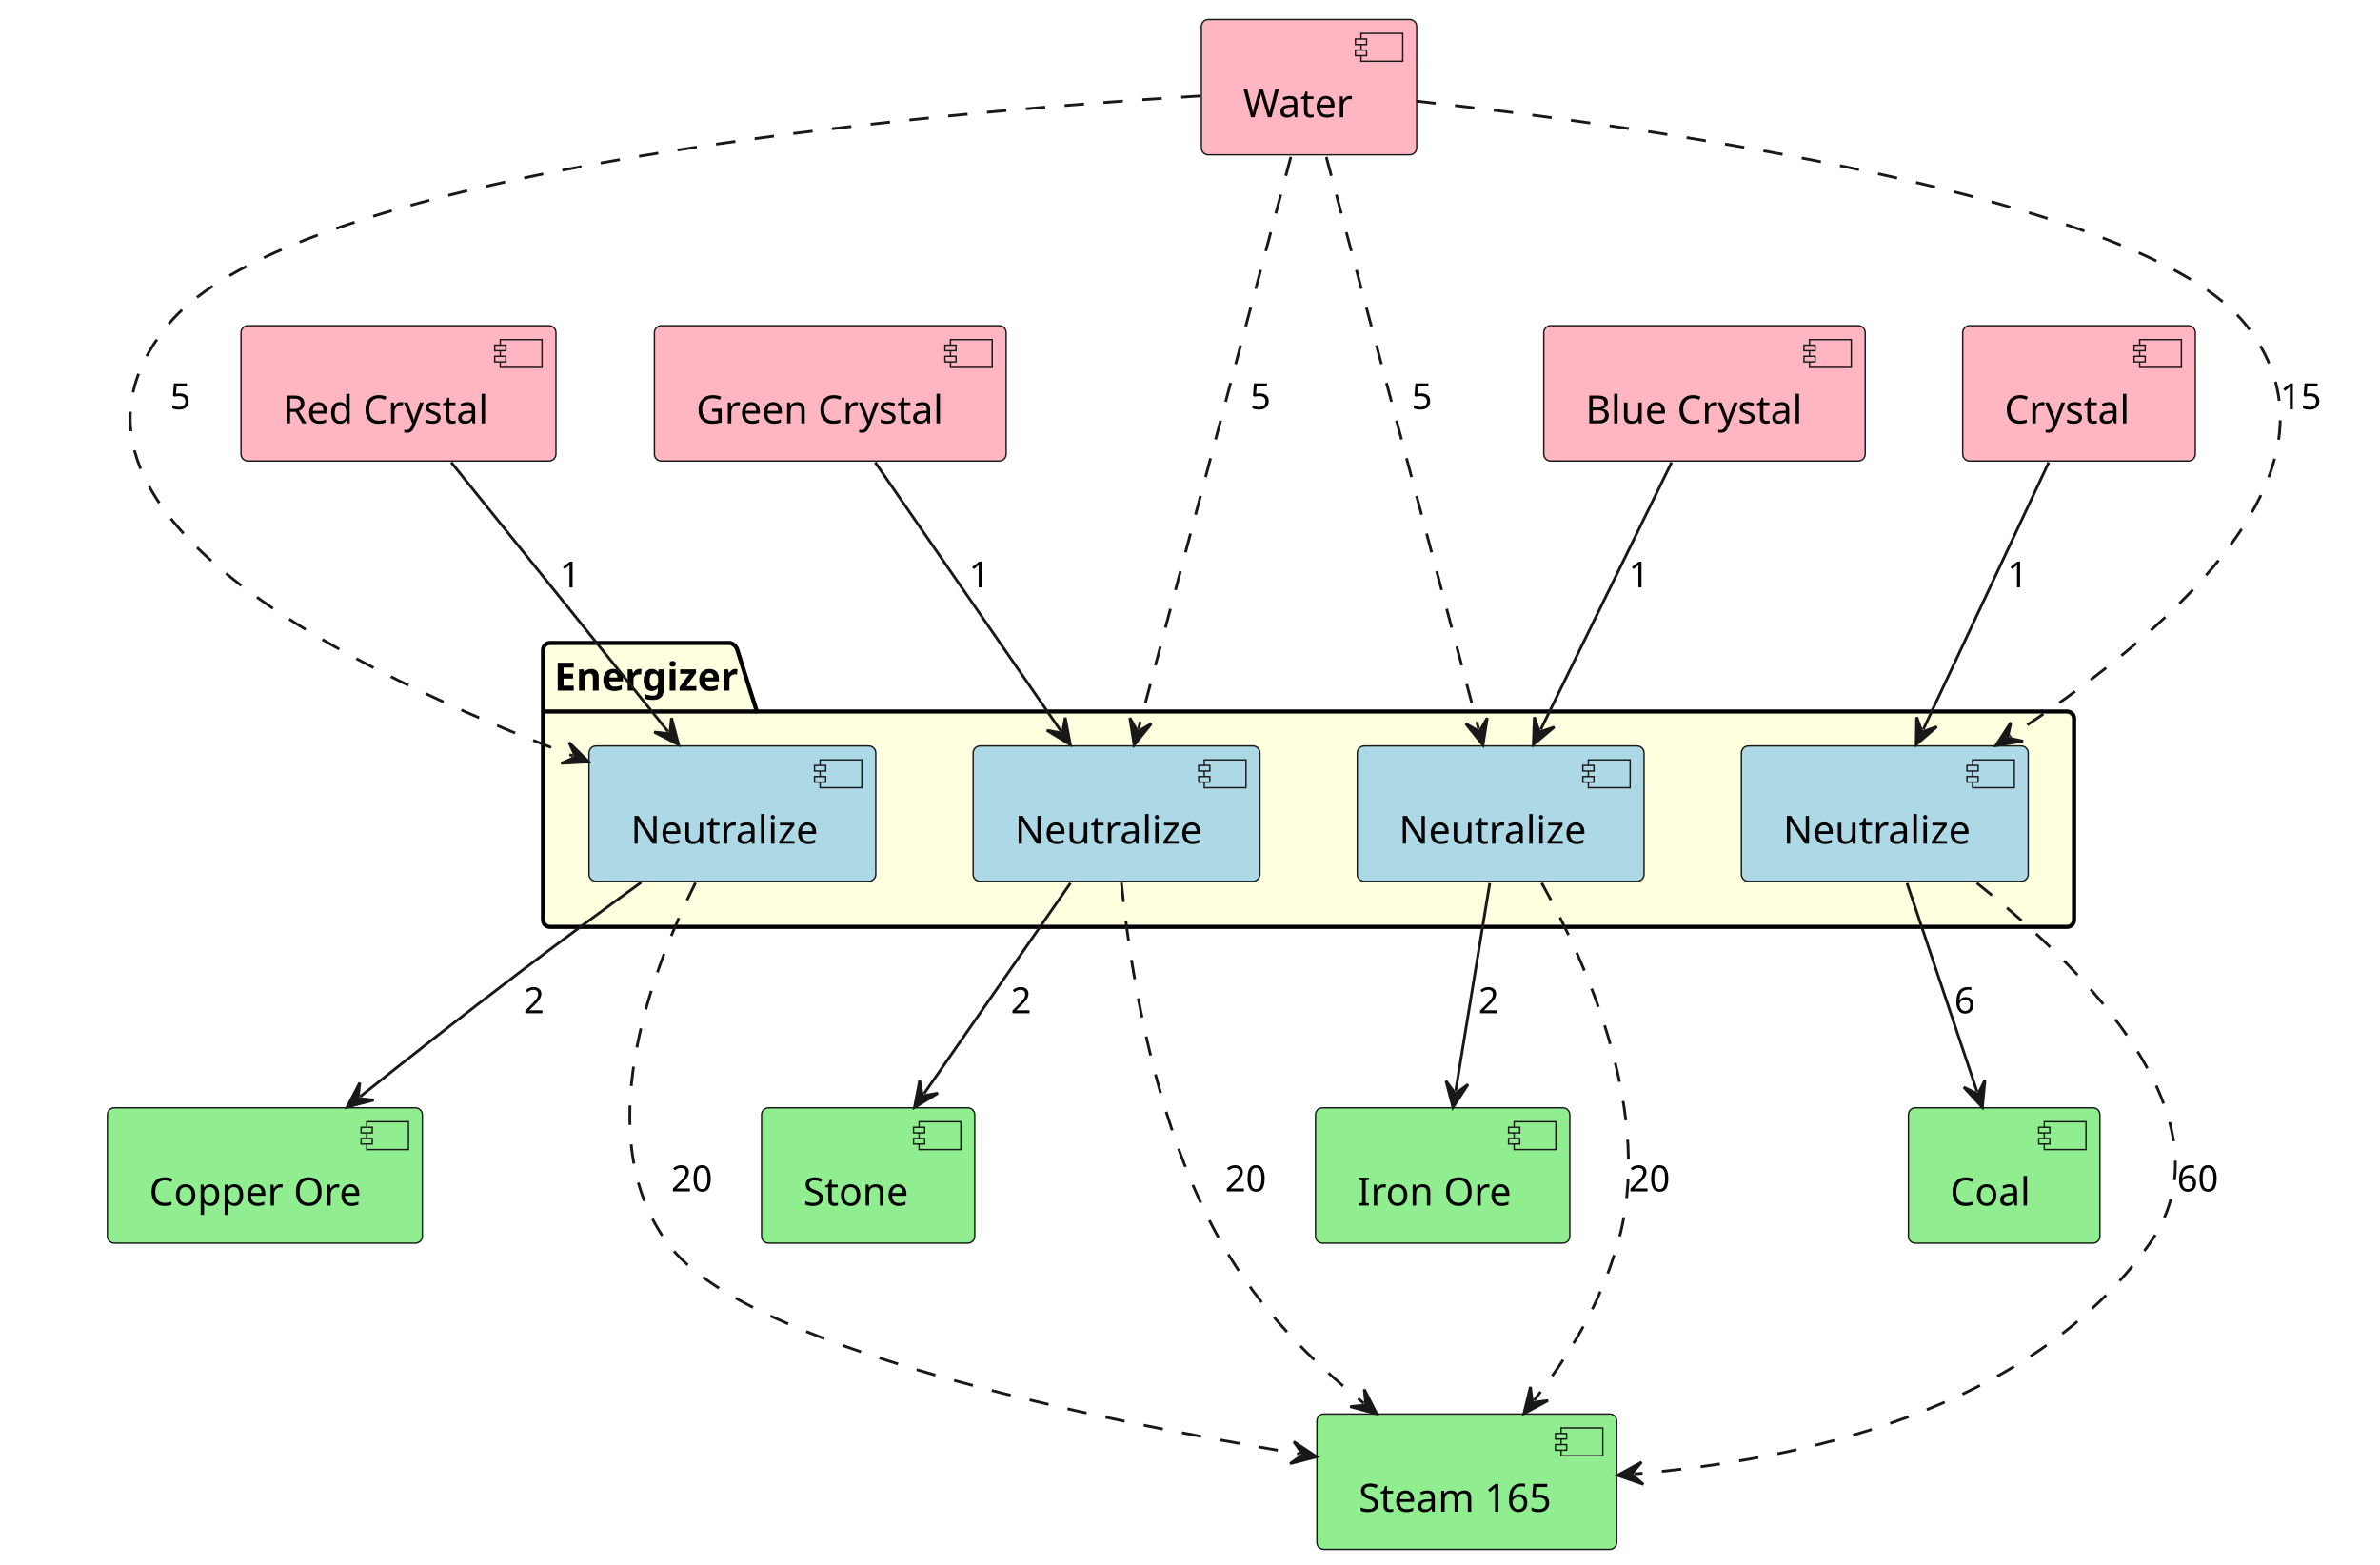
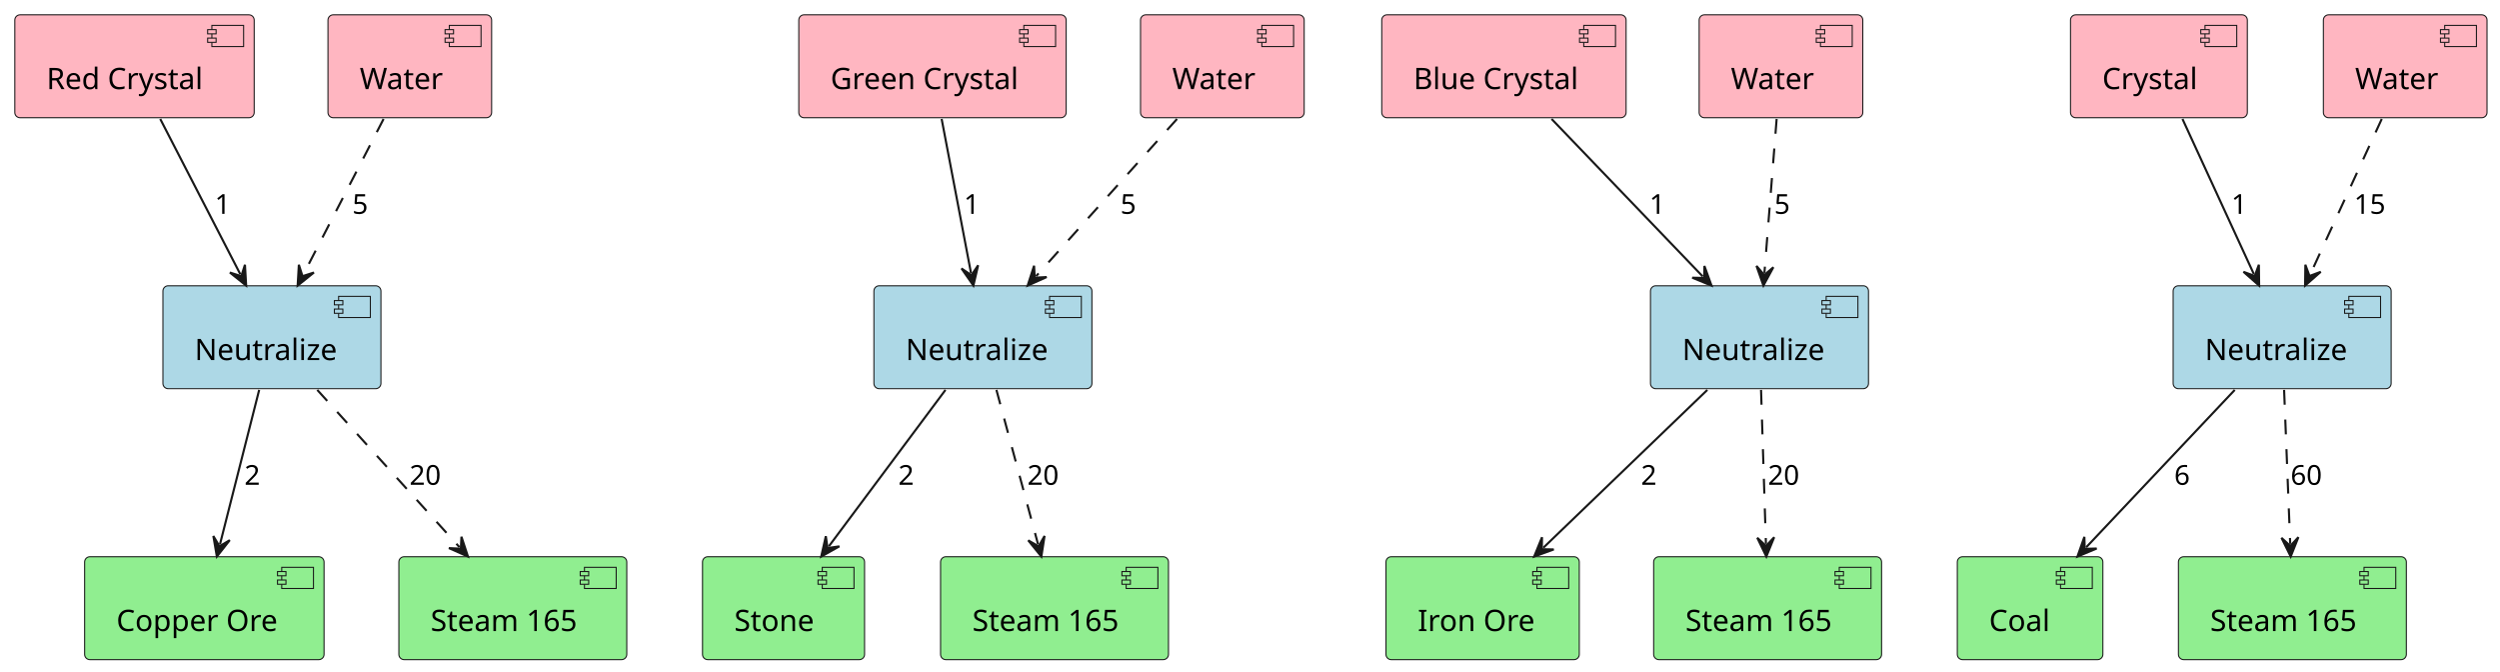
- <svg xmlns="http://www.w3.org/2000/svg" contentStyleType="text/css" data-diagram-type="DESCRIPTION" height="562px" preserveAspectRatio="none" style="width:855px;height:562px;background:#FFFFFF;" version="1.1" viewBox="0 0 855 562" width="855px" zoomAndPan="magnify">
+ <svg xmlns="http://www.w3.org/2000/svg" contentStyleType="text/css" data-diagram-type="DESCRIPTION" height="317px" preserveAspectRatio="none" style="width:1181px;height:317px;background:#FFFFFF;" version="1.1" viewBox="0 0 1181 317" width="1181px" zoomAndPan="magnify">
  <defs />
  <g>
-     <g class="cluster" data-entity="Energizer" data-source-line="18" data-uid="ent0012" id="cluster_Energizer">
-       <path d="M197.59,231 L262.39,231 A3.75,3.75 0 0 1 264.89,233.5 L271.89,255.621 L742.59,255.621 A2.5,2.5 0 0 1 745.09,258.121 L745.09,330.5 A2.5,2.5 0 0 1 742.59,333 L197.59,333 A2.5,2.5 0 0 1 195.09,330.5 L195.09,233.5 A2.5,2.5 0 0 1 197.59,231" fill="#FFFFE0" style="stroke:#000000;stroke-width:1.5;" />
-       <line style="stroke:#000000;stroke-width:1.5;" x1="195.09" x2="271.89" y1="255.621" y2="255.621" />
-       <text fill="#000000" font-family="sans-serif" font-size="14" font-weight="bold" lengthAdjust="spacing" textLength="63.8" x="199.09" y="248.107">Energizer</text>
-     </g>
-     <g class="entity" data-entity="NR" data-source-line="19" data-uid="ent0013" id="entity_NR">
-       <rect fill="#ADD8E6" height="48.621" rx="2.5" ry="2.5" style="stroke:#181818;stroke-width:0.5;" width="103.027" x="211.59" y="268" />
-       <rect fill="#ADD8E6" height="10" style="stroke:#181818;stroke-width:0.5;" width="15" x="294.617" y="273" />
-       <rect fill="#ADD8E6" height="2" style="stroke:#181818;stroke-width:0.5;" width="4" x="292.617" y="275" />
-       <rect fill="#ADD8E6" height="2" style="stroke:#181818;stroke-width:0.5;" width="4" x="292.617" y="279" />
-       <text fill="#000000" font-family="sans-serif" font-size="14" lengthAdjust="spacing" textLength="63.027" x="226.59" y="303.107">Neutralize</text>
-     </g>
-     <g class="entity" data-entity="NG" data-source-line="20" data-uid="ent0014" id="entity_NG">
-       <rect fill="#ADD8E6" height="48.621" rx="2.5" ry="2.5" style="stroke:#181818;stroke-width:0.5;" width="103.027" x="349.59" y="268" />
-       <rect fill="#ADD8E6" height="10" style="stroke:#181818;stroke-width:0.5;" width="15" x="432.617" y="273" />
-       <rect fill="#ADD8E6" height="2" style="stroke:#181818;stroke-width:0.5;" width="4" x="430.617" y="275" />
-       <rect fill="#ADD8E6" height="2" style="stroke:#181818;stroke-width:0.5;" width="4" x="430.617" y="279" />
-       <text fill="#000000" font-family="sans-serif" font-size="14" lengthAdjust="spacing" textLength="63.027" x="364.59" y="303.107">Neutralize</text>
-     </g>
-     <g class="entity" data-entity="NB" data-source-line="21" data-uid="ent0015" id="entity_NB">
-       <rect fill="#ADD8E6" height="48.621" rx="2.5" ry="2.5" style="stroke:#181818;stroke-width:0.5;" width="103.027" x="487.59" y="268" />
-       <rect fill="#ADD8E6" height="10" style="stroke:#181818;stroke-width:0.5;" width="15" x="570.617" y="273" />
-       <rect fill="#ADD8E6" height="2" style="stroke:#181818;stroke-width:0.5;" width="4" x="568.617" y="275" />
-       <rect fill="#ADD8E6" height="2" style="stroke:#181818;stroke-width:0.5;" width="4" x="568.617" y="279" />
-       <text fill="#000000" font-family="sans-serif" font-size="14" lengthAdjust="spacing" textLength="63.027" x="502.59" y="303.107">Neutralize</text>
-     </g>
-     <g class="entity" data-entity="NC" data-source-line="22" data-uid="ent0016" id="entity_NC">
-       <rect fill="#ADD8E6" height="48.621" rx="2.5" ry="2.5" style="stroke:#181818;stroke-width:0.5;" width="103.027" x="625.59" y="268" />
-       <rect fill="#ADD8E6" height="10" style="stroke:#181818;stroke-width:0.5;" width="15" x="708.617" y="273" />
-       <rect fill="#ADD8E6" height="2" style="stroke:#181818;stroke-width:0.5;" width="4" x="706.617" y="275" />
-       <rect fill="#ADD8E6" height="2" style="stroke:#181818;stroke-width:0.5;" width="4" x="706.617" y="279" />
-       <text fill="#000000" font-family="sans-serif" font-size="14" lengthAdjust="spacing" textLength="63.027" x="640.59" y="303.107">Neutralize</text>
-     </g>
    <g class="entity" data-entity="RC" data-source-line="6" data-uid="ent0002" id="entity_RC">
-       <rect fill="#FFB6C1" height="48.621" rx="2.5" ry="2.5" style="stroke:#181818;stroke-width:0.5;" width="113.131" x="86.59" y="117" />
-       <rect fill="#FFB6C1" height="10" style="stroke:#181818;stroke-width:0.5;" width="15" x="179.721" y="122" />
-       <rect fill="#FFB6C1" height="2" style="stroke:#181818;stroke-width:0.5;" width="4" x="177.721" y="124" />
-       <rect fill="#FFB6C1" height="2" style="stroke:#181818;stroke-width:0.5;" width="4" x="177.721" y="128" />
-       <text fill="#000000" font-family="sans-serif" font-size="14" lengthAdjust="spacing" textLength="73.131" x="101.59" y="152.107">Red Crystal</text>
+       <rect fill="#FFB6C1" height="48.621" rx="2.5" ry="2.5" style="stroke:#181818;stroke-width:0.5;" width="113.131" x="7" y="7" />
+       <rect fill="#FFB6C1" height="10" style="stroke:#181818;stroke-width:0.5;" width="15" x="100.131" y="12" />
+       <rect fill="#FFB6C1" height="2" style="stroke:#181818;stroke-width:0.5;" width="4" x="98.131" y="14" />
+       <rect fill="#FFB6C1" height="2" style="stroke:#181818;stroke-width:0.5;" width="4" x="98.131" y="18" />
+       <text fill="#000000" font-family="sans-serif" font-size="14" lengthAdjust="spacing" textLength="73.131" x="22" y="42.107">Red Crystal</text>
    </g>
    <g class="entity" data-entity="GC" data-source-line="7" data-uid="ent0003" id="entity_GC">
-       <rect fill="#FFB6C1" height="48.621" rx="2.5" ry="2.5" style="stroke:#181818;stroke-width:0.5;" width="126.358" x="235.09" y="117" />
-       <rect fill="#FFB6C1" height="10" style="stroke:#181818;stroke-width:0.5;" width="15" x="341.448" y="122" />
-       <rect fill="#FFB6C1" height="2" style="stroke:#181818;stroke-width:0.5;" width="4" x="339.448" y="124" />
-       <rect fill="#FFB6C1" height="2" style="stroke:#181818;stroke-width:0.5;" width="4" x="339.448" y="128" />
-       <text fill="#000000" font-family="sans-serif" font-size="14" lengthAdjust="spacing" textLength="86.358" x="250.09" y="152.107">Green Crystal</text>
+       <rect fill="#FFB6C1" height="48.621" rx="2.5" ry="2.5" style="stroke:#181818;stroke-width:0.5;" width="126.358" x="377.5" y="7" />
+       <rect fill="#FFB6C1" height="10" style="stroke:#181818;stroke-width:0.5;" width="15" x="483.858" y="12" />
+       <rect fill="#FFB6C1" height="2" style="stroke:#181818;stroke-width:0.5;" width="4" x="481.858" y="14" />
+       <rect fill="#FFB6C1" height="2" style="stroke:#181818;stroke-width:0.5;" width="4" x="481.858" y="18" />
+       <text fill="#000000" font-family="sans-serif" font-size="14" lengthAdjust="spacing" textLength="86.358" x="392.5" y="42.107">Green Crystal</text>
    </g>
    <g class="entity" data-entity="BC" data-source-line="8" data-uid="ent0004" id="entity_BC">
-       <rect fill="#FFB6C1" height="48.621" rx="2.5" ry="2.5" style="stroke:#181818;stroke-width:0.5;" width="115.469" x="554.59" y="117" />
-       <rect fill="#FFB6C1" height="10" style="stroke:#181818;stroke-width:0.5;" width="15" x="650.059" y="122" />
-       <rect fill="#FFB6C1" height="2" style="stroke:#181818;stroke-width:0.5;" width="4" x="648.059" y="124" />
-       <rect fill="#FFB6C1" height="2" style="stroke:#181818;stroke-width:0.5;" width="4" x="648.059" y="128" />
-       <text fill="#000000" font-family="sans-serif" font-size="14" lengthAdjust="spacing" textLength="75.469" x="569.59" y="152.107">Blue Crystal</text>
+       <rect fill="#FFB6C1" height="48.621" rx="2.5" ry="2.5" style="stroke:#181818;stroke-width:0.5;" width="115.469" x="653" y="7" />
+       <rect fill="#FFB6C1" height="10" style="stroke:#181818;stroke-width:0.5;" width="15" x="748.469" y="12" />
+       <rect fill="#FFB6C1" height="2" style="stroke:#181818;stroke-width:0.5;" width="4" x="746.469" y="14" />
+       <rect fill="#FFB6C1" height="2" style="stroke:#181818;stroke-width:0.5;" width="4" x="746.469" y="18" />
+       <text fill="#000000" font-family="sans-serif" font-size="14" lengthAdjust="spacing" textLength="75.469" x="668" y="42.107">Blue Crystal</text>
    </g>
    <g class="entity" data-entity="C" data-source-line="9" data-uid="ent0005" id="entity_C">
-       <rect fill="#FFB6C1" height="48.621" rx="2.5" ry="2.5" style="stroke:#181818;stroke-width:0.5;" width="83.559" x="705.09" y="117" />
-       <rect fill="#FFB6C1" height="10" style="stroke:#181818;stroke-width:0.5;" width="15" x="768.649" y="122" />
-       <rect fill="#FFB6C1" height="2" style="stroke:#181818;stroke-width:0.5;" width="4" x="766.649" y="124" />
-       <rect fill="#FFB6C1" height="2" style="stroke:#181818;stroke-width:0.5;" width="4" x="766.649" y="128" />
-       <text fill="#000000" font-family="sans-serif" font-size="14" lengthAdjust="spacing" textLength="43.559" x="720.09" y="152.107">Crystal</text>
-     </g>
-     <g class="entity" data-entity="W" data-source-line="10" data-uid="ent0006" id="entity_W">
-       <rect fill="#FFB6C1" height="48.621" rx="2.5" ry="2.5" style="stroke:#181818;stroke-width:0.5;" width="77.338" x="431.59" y="7" />
-       <rect fill="#FFB6C1" height="10" style="stroke:#181818;stroke-width:0.5;" width="15" x="488.928" y="12" />
-       <rect fill="#FFB6C1" height="2" style="stroke:#181818;stroke-width:0.5;" width="4" x="486.928" y="14" />
-       <rect fill="#FFB6C1" height="2" style="stroke:#181818;stroke-width:0.5;" width="4" x="486.928" y="18" />
-       <text fill="#000000" font-family="sans-serif" font-size="14" lengthAdjust="spacing" textLength="37.338" x="446.59" y="42.107">Water</text>
-     </g>
-     <g class="entity" data-entity="FE" data-source-line="12" data-uid="ent0007" id="entity_FE">
-       <rect fill="#90EE90" height="48.621" rx="2.5" ry="2.5" style="stroke:#181818;stroke-width:0.5;" width="91.352" x="472.59" y="398" />
-       <rect fill="#90EE90" height="10" style="stroke:#181818;stroke-width:0.5;" width="15" x="543.942" y="403" />
-       <rect fill="#90EE90" height="2" style="stroke:#181818;stroke-width:0.5;" width="4" x="541.942" y="405" />
-       <rect fill="#90EE90" height="2" style="stroke:#181818;stroke-width:0.5;" width="4" x="541.942" y="409" />
-       <text fill="#000000" font-family="sans-serif" font-size="14" lengthAdjust="spacing" textLength="51.352" x="487.59" y="433.107">Iron Ore</text>
-     </g>
-     <g class="entity" data-entity="CU" data-source-line="13" data-uid="ent0008" id="entity_CU">
-       <rect fill="#90EE90" height="48.621" rx="2.5" ry="2.5" style="stroke:#181818;stroke-width:0.5;" width="113.144" x="38.59" y="398" />
-       <rect fill="#90EE90" height="10" style="stroke:#181818;stroke-width:0.5;" width="15" x="131.734" y="403" />
-       <rect fill="#90EE90" height="2" style="stroke:#181818;stroke-width:0.5;" width="4" x="129.734" y="405" />
-       <rect fill="#90EE90" height="2" style="stroke:#181818;stroke-width:0.5;" width="4" x="129.734" y="409" />
-       <text fill="#000000" font-family="sans-serif" font-size="14" lengthAdjust="spacing" textLength="73.144" x="53.59" y="433.107">Copper Ore</text>
-     </g>
-     <g class="entity" data-entity="S" data-source-line="14" data-uid="ent0009" id="entity_S">
-       <rect fill="#90EE90" height="48.621" rx="2.5" ry="2.5" style="stroke:#181818;stroke-width:0.5;" width="76.586" x="273.59" y="398" />
-       <rect fill="#90EE90" height="10" style="stroke:#181818;stroke-width:0.5;" width="15" x="330.176" y="403" />
-       <rect fill="#90EE90" height="2" style="stroke:#181818;stroke-width:0.5;" width="4" x="328.176" y="405" />
-       <rect fill="#90EE90" height="2" style="stroke:#181818;stroke-width:0.5;" width="4" x="328.176" y="409" />
-       <text fill="#000000" font-family="sans-serif" font-size="14" lengthAdjust="spacing" textLength="36.586" x="288.59" y="433.107">Stone</text>
-     </g>
-     <g class="entity" data-entity="Ca" data-source-line="15" data-uid="ent0010" id="entity_Ca">
-       <rect fill="#90EE90" height="48.621" rx="2.5" ry="2.5" style="stroke:#181818;stroke-width:0.5;" width="68.793" x="685.59" y="398" />
-       <rect fill="#90EE90" height="10" style="stroke:#181818;stroke-width:0.5;" width="15" x="734.383" y="403" />
-       <rect fill="#90EE90" height="2" style="stroke:#181818;stroke-width:0.5;" width="4" x="732.383" y="405" />
-       <rect fill="#90EE90" height="2" style="stroke:#181818;stroke-width:0.5;" width="4" x="732.383" y="409" />
-       <text fill="#000000" font-family="sans-serif" font-size="14" lengthAdjust="spacing" textLength="28.793" x="700.59" y="433.107">Coal</text>
-     </g>
-     <g class="entity" data-entity="PA" data-source-line="16" data-uid="ent0011" id="entity_PA">
-       <rect fill="#90EE90" height="48.621" rx="2.5" ry="2.5" style="stroke:#181818;stroke-width:0.5;" width="107.71" x="473.09" y="508" />
-       <rect fill="#90EE90" height="10" style="stroke:#181818;stroke-width:0.5;" width="15" x="560.8" y="513" />
-       <rect fill="#90EE90" height="2" style="stroke:#181818;stroke-width:0.5;" width="4" x="558.8" y="515" />
-       <rect fill="#90EE90" height="2" style="stroke:#181818;stroke-width:0.5;" width="4" x="558.8" y="519" />
-       <text fill="#000000" font-family="sans-serif" font-size="14" lengthAdjust="spacing" textLength="67.71" x="488.09" y="543.107">Steam 165</text>
-     </g>
-     <g class="link" data-entity-1="RC" data-entity-2="NR" data-source-line="25" data-uid="lnk17" id="link_RC_NR">
-       <path d="M162.1,166.11 C184.44,193.85 217.536,234.937 240.006,262.837" fill="none" id="RC-to-NR" style="stroke:#181818;stroke-width:1;" />
-       <polygon fill="#181818" points="243.77,267.51,241.24,257.992,240.634,263.616,235.01,263.01,243.77,267.51" style="stroke:#181818;stroke-width:1;" />
-       <text fill="#000000" font-family="sans-serif" font-size="13" lengthAdjust="spacing" textLength="7.23" x="201.09" y="211.028">1</text>
-     </g>
-     <g class="link" data-entity-1="GC" data-entity-2="NG" data-source-line="26" data-uid="lnk18" id="link_GC_NG">
-       <path d="M314.41,166.11 C333.58,193.85 361.809,234.674 381.089,262.574" fill="none" id="GC-to-NG" style="stroke:#181818;stroke-width:1;" />
-       <polygon fill="#181818" points="384.5,267.51,382.674,257.832,381.658,263.397,376.093,262.38,384.5,267.51" style="stroke:#181818;stroke-width:1;" />
-       <text fill="#000000" font-family="sans-serif" font-size="13" lengthAdjust="spacing" textLength="7.23" x="348.09" y="211.028">1</text>
-     </g>
-     <g class="link" data-entity-1="BC" data-entity-2="NB" data-source-line="27" data-uid="lnk19" id="link_BC_NB">
-       <path d="M600.52,166.11 C586.93,193.85 567.15,234.222 553.48,262.122" fill="none" id="BC-to-NB" style="stroke:#181818;stroke-width:1;" />
-       <polygon fill="#181818" points="550.84,267.51,558.392,261.188,553.04,263.02,551.208,257.668,550.84,267.51" style="stroke:#181818;stroke-width:1;" />
-       <text fill="#000000" font-family="sans-serif" font-size="13" lengthAdjust="spacing" textLength="7.23" x="585.09" y="211.028">1</text>
-     </g>
-     <g class="link" data-entity-1="C" data-entity-2="NC" data-source-line="28" data-uid="lnk20" id="link_C_NC">
-       <path d="M736,166.11 C722.97,193.85 704.022,234.18 690.912,262.08" fill="none" id="C-to-NC" style="stroke:#181818;stroke-width:1;" />
-       <polygon fill="#181818" points="688.36,267.51,695.808,261.066,690.486,262.985,688.567,257.663,688.36,267.51" style="stroke:#181818;stroke-width:1;" />
-       <text fill="#000000" font-family="sans-serif" font-size="13" lengthAdjust="spacing" textLength="7.23" x="721.09" y="211.028">1</text>
-     </g>
-     <g class="link" data-entity-1="NR" data-entity-2="CU" data-source-line="30" data-uid="lnk21" id="link_NR_CU">
-       <path d="M230.35,317.01 C216.87,326.79 201.15,338.33 187.09,349 C166.03,364.98 147.322,379.691 129.402,393.971" fill="none" id="NR-to-CU" style="stroke:#181818;stroke-width:1;" />
-       <polygon fill="#181818" points="124.71,397.71,134.241,395.229,128.62,394.594,129.256,388.973,124.71,397.71" style="stroke:#181818;stroke-width:1;" />
-       <text fill="#000000" font-family="sans-serif" font-size="13" lengthAdjust="spacing" textLength="7.23" x="188.09" y="364.028">2</text>
-     </g>
-     <g class="link" data-entity-1="NG" data-entity-2="S" data-source-line="31" data-uid="lnk22" id="link_NG_S">
-       <path d="M384.56,317.28 C368.57,340.27 347.916,369.974 331.956,392.924" fill="none" id="NG-to-S" style="stroke:#181818;stroke-width:1;" />
-       <polygon fill="#181818" points="328.53,397.85,336.952,392.745,331.385,393.745,330.385,388.177,328.53,397.85" style="stroke:#181818;stroke-width:1;" />
-       <text fill="#000000" font-family="sans-serif" font-size="13" lengthAdjust="spacing" textLength="7.23" x="363.09" y="364.028">2</text>
-     </g>
-     <g class="link" data-entity-1="NB" data-entity-2="FE" data-source-line="32" data-uid="lnk23" id="link_NB_FE">
-       <path d="M535.19,317.28 C531.42,340.27 526.7,368.979 522.94,391.929" fill="none" id="NB-to-FE" style="stroke:#181818;stroke-width:1;" />
-       <polygon fill="#181818" points="521.97,397.85,527.372,389.615,522.778,392.916,519.478,388.322,521.97,397.85" style="stroke:#181818;stroke-width:1;" />
-       <text fill="#000000" font-family="sans-serif" font-size="13" lengthAdjust="spacing" textLength="7.23" x="531.09" y="364.028">2</text>
-     </g>
-     <g class="link" data-entity-1="NC" data-entity-2="Ca" data-source-line="33" data-uid="lnk24" id="link_NC_Ca">
-       <path d="M685.08,317.28 C692.8,340.27 702.529,369.212 710.239,392.162" fill="none" id="NC-to-Ca" style="stroke:#181818;stroke-width:1;" />
-       <polygon fill="#181818" points="712.15,397.85,713.076,388.045,710.558,393.11,705.492,390.592,712.15,397.85" style="stroke:#181818;stroke-width:1;" />
-       <text fill="#000000" font-family="sans-serif" font-size="13" lengthAdjust="spacing" textLength="7.23" x="702.09" y="364.028">6</text>
-     </g>
-     <g class="link" data-entity-1="NR" data-entity-2="PA" data-source-line="35" data-uid="lnk25" id="link_NR_PA">
-       <path d="M249.85,317.14 C233.58,349.72 211.44,408.7 240.09,447 C268.01,484.33 391.962,509.864 467.082,522.384" fill="none" id="NR-to-PA" style="stroke:#181818;stroke-width:1;stroke-dasharray:7,7;" />
-       <polygon fill="#181818" points="473,523.37,464.78,517.945,468.068,522.548,463.465,525.836,473,523.37" style="stroke:#181818;stroke-width:1;" />
-       <text fill="#000000" font-family="sans-serif" font-size="13" lengthAdjust="spacing" textLength="14.46" x="241.09" y="428.028">20</text>
-     </g>
-     <g class="link" data-entity-1="NG" data-entity-2="PA" data-source-line="36" data-uid="lnk26" id="link_NG_PA">
-       <path d="M402.85,317.12 C406.06,348.63 414.98,405.29 439.09,447 C452.98,471.02 471.043,488.807 489.913,504.137" fill="none" id="NG-to-PA" style="stroke:#181818;stroke-width:1;stroke-dasharray:7,7;" />
-       <polygon fill="#181818" points="494.57,507.92,490.107,499.14,490.689,504.767,485.062,505.35,494.57,507.92" style="stroke:#181818;stroke-width:1;" />
-       <text fill="#000000" font-family="sans-serif" font-size="13" lengthAdjust="spacing" textLength="14.46" x="440.09" y="428.028">20</text>
-     </g>
-     <g class="link" data-entity-1="NB" data-entity-2="PA" data-source-line="37" data-uid="lnk27" id="link_NB_PA">
-       <path d="M553.85,317.24 C570.74,347.46 594.46,401.25 581.09,447 C574.5,469.56 563.51,487.074 551.13,503.084" fill="none" id="NB-to-PA" style="stroke:#181818;stroke-width:1;stroke-dasharray:7,7;" />
-       <polygon fill="#181818" points="547.46,507.83,556.13,503.157,550.519,503.875,549.801,498.263,547.46,507.83" style="stroke:#181818;stroke-width:1;" />
-       <text fill="#000000" font-family="sans-serif" font-size="13" lengthAdjust="spacing" textLength="14.46" x="585.09" y="428.028">20</text>
-     </g>
-     <g class="link" data-entity-1="NC" data-entity-2="PA" data-source-line="38" data-uid="lnk28" id="link_NC_PA">
-       <path d="M710.16,317.26 C748.8,347.96 803.65,402.72 772.09,447 C728.86,507.63 645.109,524.692 587.069,529.522" fill="none" id="NC-to-PA" style="stroke:#181818;stroke-width:1;stroke-dasharray:7,7;" />
-       <polygon fill="#181818" points="581.09,530.02,590.391,533.26,586.073,529.605,589.727,525.287,581.09,530.02" style="stroke:#181818;stroke-width:1;" />
-       <text fill="#000000" font-family="sans-serif" font-size="13" lengthAdjust="spacing" textLength="14.46" x="782.09" y="428.028">60</text>
-     </g>
-     <g class="link" data-entity-1="W" data-entity-2="NR" data-source-line="40" data-uid="lnk29" id="link_W_NR">
-       <path d="M431.33,34.47 C338.33,40.09 106.8,59.68 60.09,117 C6,183.38 129.312,242.467 205.832,271.567" fill="none" id="W-to-NR" style="stroke:#181818;stroke-width:1;stroke-dasharray:7,7;" />
-       <polygon fill="#181818" points="211.44,273.7,204.45,266.762,206.767,271.923,201.606,274.24,211.44,273.7" style="stroke:#181818;stroke-width:1;" />
-       <text fill="#000000" font-family="sans-serif" font-size="13" lengthAdjust="spacing" textLength="7.23" x="61.09" y="147.028">5</text>
-     </g>
-     <g class="link" data-entity-1="W" data-entity-2="NG" data-source-line="41" data-uid="lnk30" id="link_W_NG">
-       <path d="M463.72,56.4 C450.58,105.74 422.114,212.562 408.984,261.862" fill="none" id="W-to-NG" style="stroke:#181818;stroke-width:1;stroke-dasharray:7,7;" />
-       <polygon fill="#181818" points="407.44,267.66,413.622,259.993,408.727,262.828,405.891,257.934,407.44,267.66" style="stroke:#181818;stroke-width:1;" />
-       <text fill="#000000" font-family="sans-serif" font-size="13" lengthAdjust="spacing" textLength="7.23" x="449.09" y="147.028">5</text>
-     </g>
-     <g class="link" data-entity-1="W" data-entity-2="NB" data-source-line="42" data-uid="lnk31" id="link_W_NB">
-       <path d="M476.46,56.4 C489.6,105.74 518.066,212.562 531.196,261.862" fill="none" id="W-to-NB" style="stroke:#181818;stroke-width:1;stroke-dasharray:7,7;" />
-       <polygon fill="#181818" points="532.74,267.66,534.289,257.934,531.453,262.828,526.558,259.993,532.74,267.66" style="stroke:#181818;stroke-width:1;" />
-       <text fill="#000000" font-family="sans-serif" font-size="13" lengthAdjust="spacing" textLength="7.23" x="507.09" y="147.028">5</text>
-     </g>
-     <g class="link" data-entity-1="W" data-entity-2="NC" data-source-line="43" data-uid="lnk32" id="link_W_NC">
-       <path d="M508.8,36.33 C589.31,45.18 770.4,69.98 807.09,117 C848.57,170.17 774.03,230.76 722.051,264.55" fill="none" id="W-to-NC" style="stroke:#181818;stroke-width:1;stroke-dasharray:7,7;" />
-       <polygon fill="#181818" points="717.02,267.82,726.746,266.269,721.212,265.095,722.386,259.561,717.02,267.82" style="stroke:#181818;stroke-width:1;" />
-       <text fill="#000000" font-family="sans-serif" font-size="13" lengthAdjust="spacing" textLength="14.46" x="819.09" y="147.028">15</text>
+       <rect fill="#FFB6C1" height="48.621" rx="2.5" ry="2.5" style="stroke:#181818;stroke-width:0.5;" width="83.559" x="978.5" y="7" />
+       <rect fill="#FFB6C1" height="10" style="stroke:#181818;stroke-width:0.5;" width="15" x="1042.059" y="12" />
+       <rect fill="#FFB6C1" height="2" style="stroke:#181818;stroke-width:0.5;" width="4" x="1040.059" y="14" />
+       <rect fill="#FFB6C1" height="2" style="stroke:#181818;stroke-width:0.5;" width="4" x="1040.059" y="18" />
+       <text fill="#000000" font-family="sans-serif" font-size="14" lengthAdjust="spacing" textLength="43.559" x="993.5" y="42.107">Crystal</text>
+     </g>
+     <g class="entity" data-entity="W1" data-source-line="10" data-uid="ent0006" id="entity_W1">
+       <rect fill="#FFB6C1" height="48.621" rx="2.5" ry="2.5" style="stroke:#181818;stroke-width:0.5;" width="77.338" x="155" y="7" />
+       <rect fill="#FFB6C1" height="10" style="stroke:#181818;stroke-width:0.5;" width="15" x="212.338" y="12" />
+       <rect fill="#FFB6C1" height="2" style="stroke:#181818;stroke-width:0.5;" width="4" x="210.338" y="14" />
+       <rect fill="#FFB6C1" height="2" style="stroke:#181818;stroke-width:0.5;" width="4" x="210.338" y="18" />
+       <text fill="#000000" font-family="sans-serif" font-size="14" lengthAdjust="spacing" textLength="37.338" x="170" y="42.107">Water</text>
+     </g>
+     <g class="entity" data-entity="W2" data-source-line="11" data-uid="ent0007" id="entity_W2">
+       <rect fill="#FFB6C1" height="48.621" rx="2.5" ry="2.5" style="stroke:#181818;stroke-width:0.5;" width="77.338" x="539" y="7" />
+       <rect fill="#FFB6C1" height="10" style="stroke:#181818;stroke-width:0.5;" width="15" x="596.338" y="12" />
+       <rect fill="#FFB6C1" height="2" style="stroke:#181818;stroke-width:0.5;" width="4" x="594.338" y="14" />
+       <rect fill="#FFB6C1" height="2" style="stroke:#181818;stroke-width:0.5;" width="4" x="594.338" y="18" />
+       <text fill="#000000" font-family="sans-serif" font-size="14" lengthAdjust="spacing" textLength="37.338" x="554" y="42.107">Water</text>
+     </g>
+     <g class="entity" data-entity="W3" data-source-line="12" data-uid="ent0008" id="entity_W3">
+       <rect fill="#FFB6C1" height="48.621" rx="2.5" ry="2.5" style="stroke:#181818;stroke-width:0.5;" width="77.338" x="803" y="7" />
+       <rect fill="#FFB6C1" height="10" style="stroke:#181818;stroke-width:0.5;" width="15" x="860.338" y="12" />
+       <rect fill="#FFB6C1" height="2" style="stroke:#181818;stroke-width:0.5;" width="4" x="858.338" y="14" />
+       <rect fill="#FFB6C1" height="2" style="stroke:#181818;stroke-width:0.5;" width="4" x="858.338" y="18" />
+       <text fill="#000000" font-family="sans-serif" font-size="14" lengthAdjust="spacing" textLength="37.338" x="818" y="42.107">Water</text>
+     </g>
+     <g class="entity" data-entity="W4" data-source-line="13" data-uid="ent0009" id="entity_W4">
+       <rect fill="#FFB6C1" height="48.621" rx="2.5" ry="2.5" style="stroke:#181818;stroke-width:0.5;" width="77.338" x="1098" y="7" />
+       <rect fill="#FFB6C1" height="10" style="stroke:#181818;stroke-width:0.5;" width="15" x="1155.338" y="12" />
+       <rect fill="#FFB6C1" height="2" style="stroke:#181818;stroke-width:0.5;" width="4" x="1153.338" y="14" />
+       <rect fill="#FFB6C1" height="2" style="stroke:#181818;stroke-width:0.5;" width="4" x="1153.338" y="18" />
+       <text fill="#000000" font-family="sans-serif" font-size="14" lengthAdjust="spacing" textLength="37.338" x="1113" y="42.107">Water</text>
+     </g>
+     <g class="entity" data-entity="FE" data-source-line="15" data-uid="ent0010" id="entity_FE">
+       <rect fill="#90EE90" height="48.621" rx="2.5" ry="2.5" style="stroke:#181818;stroke-width:0.5;" width="91.352" x="655" y="263" />
+       <rect fill="#90EE90" height="10" style="stroke:#181818;stroke-width:0.5;" width="15" x="726.352" y="268" />
+       <rect fill="#90EE90" height="2" style="stroke:#181818;stroke-width:0.5;" width="4" x="724.352" y="270" />
+       <rect fill="#90EE90" height="2" style="stroke:#181818;stroke-width:0.5;" width="4" x="724.352" y="274" />
+       <text fill="#000000" font-family="sans-serif" font-size="14" lengthAdjust="spacing" textLength="51.352" x="670" y="298.107">Iron Ore</text>
+     </g>
+     <g class="entity" data-entity="CU" data-source-line="16" data-uid="ent0011" id="entity_CU">
+       <rect fill="#90EE90" height="48.621" rx="2.5" ry="2.5" style="stroke:#181818;stroke-width:0.5;" width="113.144" x="40" y="263" />
+       <rect fill="#90EE90" height="10" style="stroke:#181818;stroke-width:0.5;" width="15" x="133.144" y="268" />
+       <rect fill="#90EE90" height="2" style="stroke:#181818;stroke-width:0.5;" width="4" x="131.144" y="270" />
+       <rect fill="#90EE90" height="2" style="stroke:#181818;stroke-width:0.5;" width="4" x="131.144" y="274" />
+       <text fill="#000000" font-family="sans-serif" font-size="14" lengthAdjust="spacing" textLength="73.144" x="55" y="298.107">Copper Ore</text>
+     </g>
+     <g class="entity" data-entity="S" data-source-line="17" data-uid="ent0012" id="entity_S">
+       <rect fill="#90EE90" height="48.621" rx="2.5" ry="2.5" style="stroke:#181818;stroke-width:0.5;" width="76.586" x="332" y="263" />
+       <rect fill="#90EE90" height="10" style="stroke:#181818;stroke-width:0.5;" width="15" x="388.586" y="268" />
+       <rect fill="#90EE90" height="2" style="stroke:#181818;stroke-width:0.5;" width="4" x="386.586" y="270" />
+       <rect fill="#90EE90" height="2" style="stroke:#181818;stroke-width:0.5;" width="4" x="386.586" y="274" />
+       <text fill="#000000" font-family="sans-serif" font-size="14" lengthAdjust="spacing" textLength="36.586" x="347" y="298.107">Stone</text>
+     </g>
+     <g class="entity" data-entity="Ca" data-source-line="18" data-uid="ent0013" id="entity_Ca">
+       <rect fill="#90EE90" height="48.621" rx="2.5" ry="2.5" style="stroke:#181818;stroke-width:0.5;" width="68.793" x="925" y="263" />
+       <rect fill="#90EE90" height="10" style="stroke:#181818;stroke-width:0.5;" width="15" x="973.793" y="268" />
+       <rect fill="#90EE90" height="2" style="stroke:#181818;stroke-width:0.5;" width="4" x="971.793" y="270" />
+       <rect fill="#90EE90" height="2" style="stroke:#181818;stroke-width:0.5;" width="4" x="971.793" y="274" />
+       <text fill="#000000" font-family="sans-serif" font-size="14" lengthAdjust="spacing" textLength="28.793" x="940" y="298.107">Coal</text>
+     </g>
+     <g class="entity" data-entity="PA1" data-source-line="19" data-uid="ent0014" id="entity_PA1">
+       <rect fill="#90EE90" height="48.621" rx="2.5" ry="2.5" style="stroke:#181818;stroke-width:0.5;" width="107.71" x="188.5" y="263" />
+       <rect fill="#90EE90" height="10" style="stroke:#181818;stroke-width:0.5;" width="15" x="276.21" y="268" />
+       <rect fill="#90EE90" height="2" style="stroke:#181818;stroke-width:0.5;" width="4" x="274.21" y="270" />
+       <rect fill="#90EE90" height="2" style="stroke:#181818;stroke-width:0.5;" width="4" x="274.21" y="274" />
+       <text fill="#000000" font-family="sans-serif" font-size="14" lengthAdjust="spacing" textLength="67.71" x="203.5" y="298.107">Steam 165</text>
+     </g>
+     <g class="entity" data-entity="PA2" data-source-line="20" data-uid="ent0015" id="entity_PA2">
+       <rect fill="#90EE90" height="48.621" rx="2.5" ry="2.5" style="stroke:#181818;stroke-width:0.5;" width="107.71" x="444.5" y="263" />
+       <rect fill="#90EE90" height="10" style="stroke:#181818;stroke-width:0.5;" width="15" x="532.21" y="268" />
+       <rect fill="#90EE90" height="2" style="stroke:#181818;stroke-width:0.5;" width="4" x="530.21" y="270" />
+       <rect fill="#90EE90" height="2" style="stroke:#181818;stroke-width:0.5;" width="4" x="530.21" y="274" />
+       <text fill="#000000" font-family="sans-serif" font-size="14" lengthAdjust="spacing" textLength="67.71" x="459.5" y="298.107">Steam 165</text>
+     </g>
+     <g class="entity" data-entity="PA3" data-source-line="21" data-uid="ent0016" id="entity_PA3">
+       <rect fill="#90EE90" height="48.621" rx="2.5" ry="2.5" style="stroke:#181818;stroke-width:0.5;" width="107.71" x="781.5" y="263" />
+       <rect fill="#90EE90" height="10" style="stroke:#181818;stroke-width:0.5;" width="15" x="869.21" y="268" />
+       <rect fill="#90EE90" height="2" style="stroke:#181818;stroke-width:0.5;" width="4" x="867.21" y="270" />
+       <rect fill="#90EE90" height="2" style="stroke:#181818;stroke-width:0.5;" width="4" x="867.21" y="274" />
+       <text fill="#000000" font-family="sans-serif" font-size="14" lengthAdjust="spacing" textLength="67.71" x="796.5" y="298.107">Steam 165</text>
+     </g>
+     <g class="entity" data-entity="PA4" data-source-line="22" data-uid="ent0017" id="entity_PA4">
+       <rect fill="#90EE90" height="48.621" rx="2.5" ry="2.5" style="stroke:#181818;stroke-width:0.5;" width="107.71" x="1029.5" y="263" />
+       <rect fill="#90EE90" height="10" style="stroke:#181818;stroke-width:0.5;" width="15" x="1117.21" y="268" />
+       <rect fill="#90EE90" height="2" style="stroke:#181818;stroke-width:0.5;" width="4" x="1115.21" y="270" />
+       <rect fill="#90EE90" height="2" style="stroke:#181818;stroke-width:0.5;" width="4" x="1115.21" y="274" />
+       <text fill="#000000" font-family="sans-serif" font-size="14" lengthAdjust="spacing" textLength="67.71" x="1044.5" y="298.107">Steam 165</text>
+     </g>
+     <g class="entity" data-entity="NR" data-source-line="24" data-uid="ent0018" id="entity_NR">
+       <rect fill="#ADD8E6" height="48.621" rx="2.5" ry="2.5" style="stroke:#181818;stroke-width:0.5;" width="103.027" x="77" y="135" />
+       <rect fill="#ADD8E6" height="10" style="stroke:#181818;stroke-width:0.5;" width="15" x="160.027" y="140" />
+       <rect fill="#ADD8E6" height="2" style="stroke:#181818;stroke-width:0.5;" width="4" x="158.027" y="142" />
+       <rect fill="#ADD8E6" height="2" style="stroke:#181818;stroke-width:0.5;" width="4" x="158.027" y="146" />
+       <text fill="#000000" font-family="sans-serif" font-size="14" lengthAdjust="spacing" textLength="63.027" x="92" y="170.107">Neutralize</text>
+     </g>
+     <g class="entity" data-entity="NG" data-source-line="25" data-uid="ent0019" id="entity_NG">
+       <rect fill="#ADD8E6" height="48.621" rx="2.5" ry="2.5" style="stroke:#181818;stroke-width:0.5;" width="103.027" x="413" y="135" />
+       <rect fill="#ADD8E6" height="10" style="stroke:#181818;stroke-width:0.5;" width="15" x="496.027" y="140" />
+       <rect fill="#ADD8E6" height="2" style="stroke:#181818;stroke-width:0.5;" width="4" x="494.027" y="142" />
+       <rect fill="#ADD8E6" height="2" style="stroke:#181818;stroke-width:0.5;" width="4" x="494.027" y="146" />
+       <text fill="#000000" font-family="sans-serif" font-size="14" lengthAdjust="spacing" textLength="63.027" x="428" y="170.107">Neutralize</text>
+     </g>
+     <g class="entity" data-entity="NB" data-source-line="26" data-uid="ent0020" id="entity_NB">
+       <rect fill="#ADD8E6" height="48.621" rx="2.5" ry="2.5" style="stroke:#181818;stroke-width:0.5;" width="103.027" x="780" y="135" />
+       <rect fill="#ADD8E6" height="10" style="stroke:#181818;stroke-width:0.5;" width="15" x="863.027" y="140" />
+       <rect fill="#ADD8E6" height="2" style="stroke:#181818;stroke-width:0.5;" width="4" x="861.027" y="142" />
+       <rect fill="#ADD8E6" height="2" style="stroke:#181818;stroke-width:0.5;" width="4" x="861.027" y="146" />
+       <text fill="#000000" font-family="sans-serif" font-size="14" lengthAdjust="spacing" textLength="63.027" x="795" y="170.107">Neutralize</text>
+     </g>
+     <g class="entity" data-entity="NC" data-source-line="27" data-uid="ent0021" id="entity_NC">
+       <rect fill="#ADD8E6" height="48.621" rx="2.5" ry="2.5" style="stroke:#181818;stroke-width:0.5;" width="103.027" x="1027" y="135" />
+       <rect fill="#ADD8E6" height="10" style="stroke:#181818;stroke-width:0.5;" width="15" x="1110.027" y="140" />
+       <rect fill="#ADD8E6" height="2" style="stroke:#181818;stroke-width:0.5;" width="4" x="1108.027" y="142" />
+       <rect fill="#ADD8E6" height="2" style="stroke:#181818;stroke-width:0.5;" width="4" x="1108.027" y="146" />
+       <text fill="#000000" font-family="sans-serif" font-size="14" lengthAdjust="spacing" textLength="63.027" x="1042" y="170.107">Neutralize</text>
+     </g>
+     <g class="link" data-entity-1="RC" data-entity-2="NR" data-source-line="30" data-uid="lnk22" id="link_RC_NR">
+       <path d="M75.73,56.2 C87.35,78.73 101.98,107.088 113.58,129.577" fill="none" id="RC-to-NR" style="stroke:#181818;stroke-width:1;" />
+       <polygon fill="#181818" points="116.33,134.91,115.759,125.078,114.038,130.466,108.649,128.745,116.33,134.91" style="stroke:#181818;stroke-width:1;" />
+       <text fill="#000000" font-family="sans-serif" font-size="13" lengthAdjust="spacing" textLength="7.23" x="101.5" y="101.028">1</text>
+     </g>
+     <g class="link" data-entity-1="GC" data-entity-2="NG" data-source-line="31" data-uid="lnk23" id="link_GC_NG">
+       <path d="M445.01,56.2 C449.31,78.73 454.596,106.526 458.886,129.016" fill="none" id="GC-to-NG" style="stroke:#181818;stroke-width:1;" />
+       <polygon fill="#181818" points="460.01,134.91,462.253,125.32,459.073,129.999,454.394,126.819,460.01,134.91" style="stroke:#181818;stroke-width:1;" />
+       <text fill="#000000" font-family="sans-serif" font-size="13" lengthAdjust="spacing" textLength="7.23" x="455.5" y="101.028">1</text>
+     </g>
+     <g class="link" data-entity-1="BC" data-entity-2="NB" data-source-line="32" data-uid="lnk24" id="link_BC_NB">
+       <path d="M733.26,56.2 C754.89,78.73 783.084,108.093 804.684,130.583" fill="none" id="BC-to-NB" style="stroke:#181818;stroke-width:1;" />
+       <polygon fill="#181818" points="808.84,134.91,805.491,125.648,805.376,131.304,799.721,131.19,808.84,134.91" style="stroke:#181818;stroke-width:1;" />
+       <text fill="#000000" font-family="sans-serif" font-size="13" lengthAdjust="spacing" textLength="7.23" x="779.5" y="101.028">1</text>
+     </g>
+     <g class="link" data-entity-1="C" data-entity-2="NC" data-source-line="33" data-uid="lnk25" id="link_C_NC">
+       <path d="M1031.41,56.2 C1041.78,78.73 1054.782,106.969 1065.132,129.459" fill="none" id="C-to-NC" style="stroke:#181818;stroke-width:1;" />
+       <polygon fill="#181818" points="1067.64,134.91,1067.511,125.062,1065.55,130.368,1060.244,128.406,1067.64,134.91" style="stroke:#181818;stroke-width:1;" />
+       <text fill="#000000" font-family="sans-serif" font-size="13" lengthAdjust="spacing" textLength="7.23" x="1054.5" y="101.028">1</text>
+     </g>
+     <g class="link" data-entity-1="NR" data-entity-2="CU" data-source-line="35" data-uid="lnk26" id="link_NR_CU">
+       <path d="M122.48,184.2 C116.76,206.73 109.677,234.605 103.966,257.094" fill="none" id="NR-to-CU" style="stroke:#181818;stroke-width:1;" />
+       <polygon fill="#181818" points="102.49,262.91,108.582,255.171,103.72,258.064,100.828,253.202,102.49,262.91" style="stroke:#181818;stroke-width:1;" />
+       <text fill="#000000" font-family="sans-serif" font-size="13" lengthAdjust="spacing" textLength="7.23" x="115.5" y="229.028">2</text>
+     </g>
+     <g class="link" data-entity-1="NG" data-entity-2="S" data-source-line="36" data-uid="lnk27" id="link_NG_S">
+       <path d="M446.82,184.2 C430.01,206.73 408.468,235.611 391.688,258.101" fill="none" id="NG-to-S" style="stroke:#181818;stroke-width:1;" />
+       <polygon fill="#181818" points="388.1,262.91,396.688,258.089,391.09,258.902,390.276,253.304,388.1,262.91" style="stroke:#181818;stroke-width:1;" />
+       <text fill="#000000" font-family="sans-serif" font-size="13" lengthAdjust="spacing" textLength="7.23" x="424.5" y="229.028">2</text>
+     </g>
+     <g class="link" data-entity-1="NB" data-entity-2="FE" data-source-line="37" data-uid="lnk28" id="link_NB_FE">
+       <path d="M806.86,184.2 C783.44,206.73 752.734,236.261 729.354,258.75" fill="none" id="NB-to-FE" style="stroke:#181818;stroke-width:1;" />
+       <polygon fill="#181818" points="725.03,262.91,734.289,259.553,728.634,259.444,728.743,253.788,725.03,262.91" style="stroke:#181818;stroke-width:1;" />
+       <text fill="#000000" font-family="sans-serif" font-size="13" lengthAdjust="spacing" textLength="7.23" x="775.5" y="229.028">2</text>
+     </g>
+     <g class="link" data-entity-1="NC" data-entity-2="Ca" data-source-line="38" data-uid="lnk29" id="link_NC_Ca">
+       <path d="M1056.12,184.2 C1034.84,206.73 1007.14,236.058 985.9,258.548" fill="none" id="NC-to-Ca" style="stroke:#181818;stroke-width:1;" />
+       <polygon fill="#181818" points="981.78,262.91,990.868,259.113,985.213,259.275,985.051,253.62,981.78,262.91" style="stroke:#181818;stroke-width:1;" />
+       <text fill="#000000" font-family="sans-serif" font-size="13" lengthAdjust="spacing" textLength="7.23" x="1027.5" y="229.028">6</text>
+     </g>
+     <g class="link" data-entity-1="NR" data-entity-2="PA1" data-source-line="40" data-uid="lnk30" id="link_NR_PA1">
+       <path d="M149.94,184.2 C170.32,206.73 196.774,235.971 217.124,258.461" fill="none" id="NR-to-PA1" style="stroke:#181818;stroke-width:1;stroke-dasharray:7,7;" />
+       <polygon fill="#181818" points="221.15,262.91,218.077,253.553,217.795,259.202,212.145,258.92,221.15,262.91" style="stroke:#181818;stroke-width:1;" />
+       <text fill="#000000" font-family="sans-serif" font-size="13" lengthAdjust="spacing" textLength="14.46" x="193.5" y="229.028">20</text>
+     </g>
+     <g class="link" data-entity-1="NG" data-entity-2="PA2" data-source-line="41" data-uid="lnk31" id="link_NG_PA2">
+       <path d="M470.9,184.2 C476.97,206.73 484.497,234.627 490.567,257.117" fill="none" id="NG-to-PA2" style="stroke:#181818;stroke-width:1;stroke-dasharray:7,7;" />
+       <polygon fill="#181818" points="492.13,262.91,493.647,253.179,490.827,258.083,485.923,255.263,492.13,262.91" style="stroke:#181818;stroke-width:1;" />
+       <text fill="#000000" font-family="sans-serif" font-size="13" lengthAdjust="spacing" textLength="14.46" x="485.5" y="229.028">20</text>
+     </g>
+     <g class="link" data-entity-1="NB" data-entity-2="PA3" data-source-line="42" data-uid="lnk32" id="link_NB_PA3">
+       <path d="M832.25,184.2 C832.97,206.73 833.851,234.423 834.561,256.913" fill="none" id="NB-to-PA3" style="stroke:#181818;stroke-width:1;stroke-dasharray:7,7;" />
+       <polygon fill="#181818" points="834.75,262.91,838.464,253.788,834.592,257.913,830.468,254.041,834.75,262.91" style="stroke:#181818;stroke-width:1;" />
+       <text fill="#000000" font-family="sans-serif" font-size="13" lengthAdjust="spacing" textLength="14.46" x="835.5" y="229.028">20</text>
+     </g>
+     <g class="link" data-entity-1="NC" data-entity-2="PA4" data-source-line="43" data-uid="lnk33" id="link_NC_PA4">
+       <path d="M1079.44,184.2 C1080.33,206.73 1081.433,234.425 1082.323,256.915" fill="none" id="NC-to-PA4" style="stroke:#181818;stroke-width:1;stroke-dasharray:7,7;" />
+       <polygon fill="#181818" points="1082.56,262.91,1086.201,253.759,1082.362,257.914,1078.207,254.075,1082.56,262.91" style="stroke:#181818;stroke-width:1;" />
+       <text fill="#000000" font-family="sans-serif" font-size="13" lengthAdjust="spacing" textLength="14.46" x="1082.5" y="229.028">60</text>
+     </g>
+     <g class="link" data-entity-1="W1" data-entity-2="NR" data-source-line="45" data-uid="lnk34" id="link_W1_NR">
+       <path d="M181.27,56.2 C169.65,78.73 155.02,107.088 143.42,129.577" fill="none" id="W1-to-NR" style="stroke:#181818;stroke-width:1;stroke-dasharray:7,7;" />
+       <polygon fill="#181818" points="140.67,134.91,148.351,128.745,142.962,130.466,141.241,125.078,140.67,134.91" style="stroke:#181818;stroke-width:1;" />
+       <text fill="#000000" font-family="sans-serif" font-size="13" lengthAdjust="spacing" textLength="7.23" x="166.5" y="101.028">5</text>
+     </g>
+     <g class="link" data-entity-1="W2" data-entity-2="NG" data-source-line="46" data-uid="lnk35" id="link_W2_NG">
+       <path d="M556.25,56.2 C536.04,78.73 509.836,107.953 489.666,130.443" fill="none" id="W2-to-NG" style="stroke:#181818;stroke-width:1;stroke-dasharray:7,7;" />
+       <polygon fill="#181818" points="485.66,134.91,494.647,130.881,488.998,131.188,488.691,125.539,485.66,134.91" style="stroke:#181818;stroke-width:1;" />
+       <text fill="#000000" font-family="sans-serif" font-size="13" lengthAdjust="spacing" textLength="7.23" x="529.5" y="101.028">5</text>
+     </g>
+     <g class="link" data-entity-1="W3" data-entity-2="NB" data-source-line="47" data-uid="lnk36" id="link_W3_NB">
+       <path d="M839.62,56.2 C837.83,78.73 835.636,106.439 833.846,128.929" fill="none" id="W3-to-NB" style="stroke:#181818;stroke-width:1;stroke-dasharray:7,7;" />
+       <polygon fill="#181818" points="833.37,134.91,838.072,126.256,833.767,129.926,830.097,125.621,833.37,134.91" style="stroke:#181818;stroke-width:1;" />
+       <text fill="#000000" font-family="sans-serif" font-size="13" lengthAdjust="spacing" textLength="7.23" x="838.5" y="101.028">5</text>
+     </g>
+     <g class="link" data-entity-1="W4" data-entity-2="NC" data-source-line="48" data-uid="lnk37" id="link_W4_NC">
+       <path d="M1125.59,56.2 C1115.22,78.73 1102.218,106.969 1091.868,129.459" fill="none" id="W4-to-NC" style="stroke:#181818;stroke-width:1;stroke-dasharray:7,7;" />
+       <polygon fill="#181818" points="1089.36,134.91,1096.756,128.406,1091.45,130.368,1089.489,125.062,1089.36,134.91" style="stroke:#181818;stroke-width:1;" />
+       <text fill="#000000" font-family="sans-serif" font-size="13" lengthAdjust="spacing" textLength="14.46" x="1112.5" y="101.028">15</text>
    </g>
  </g>
</svg>
